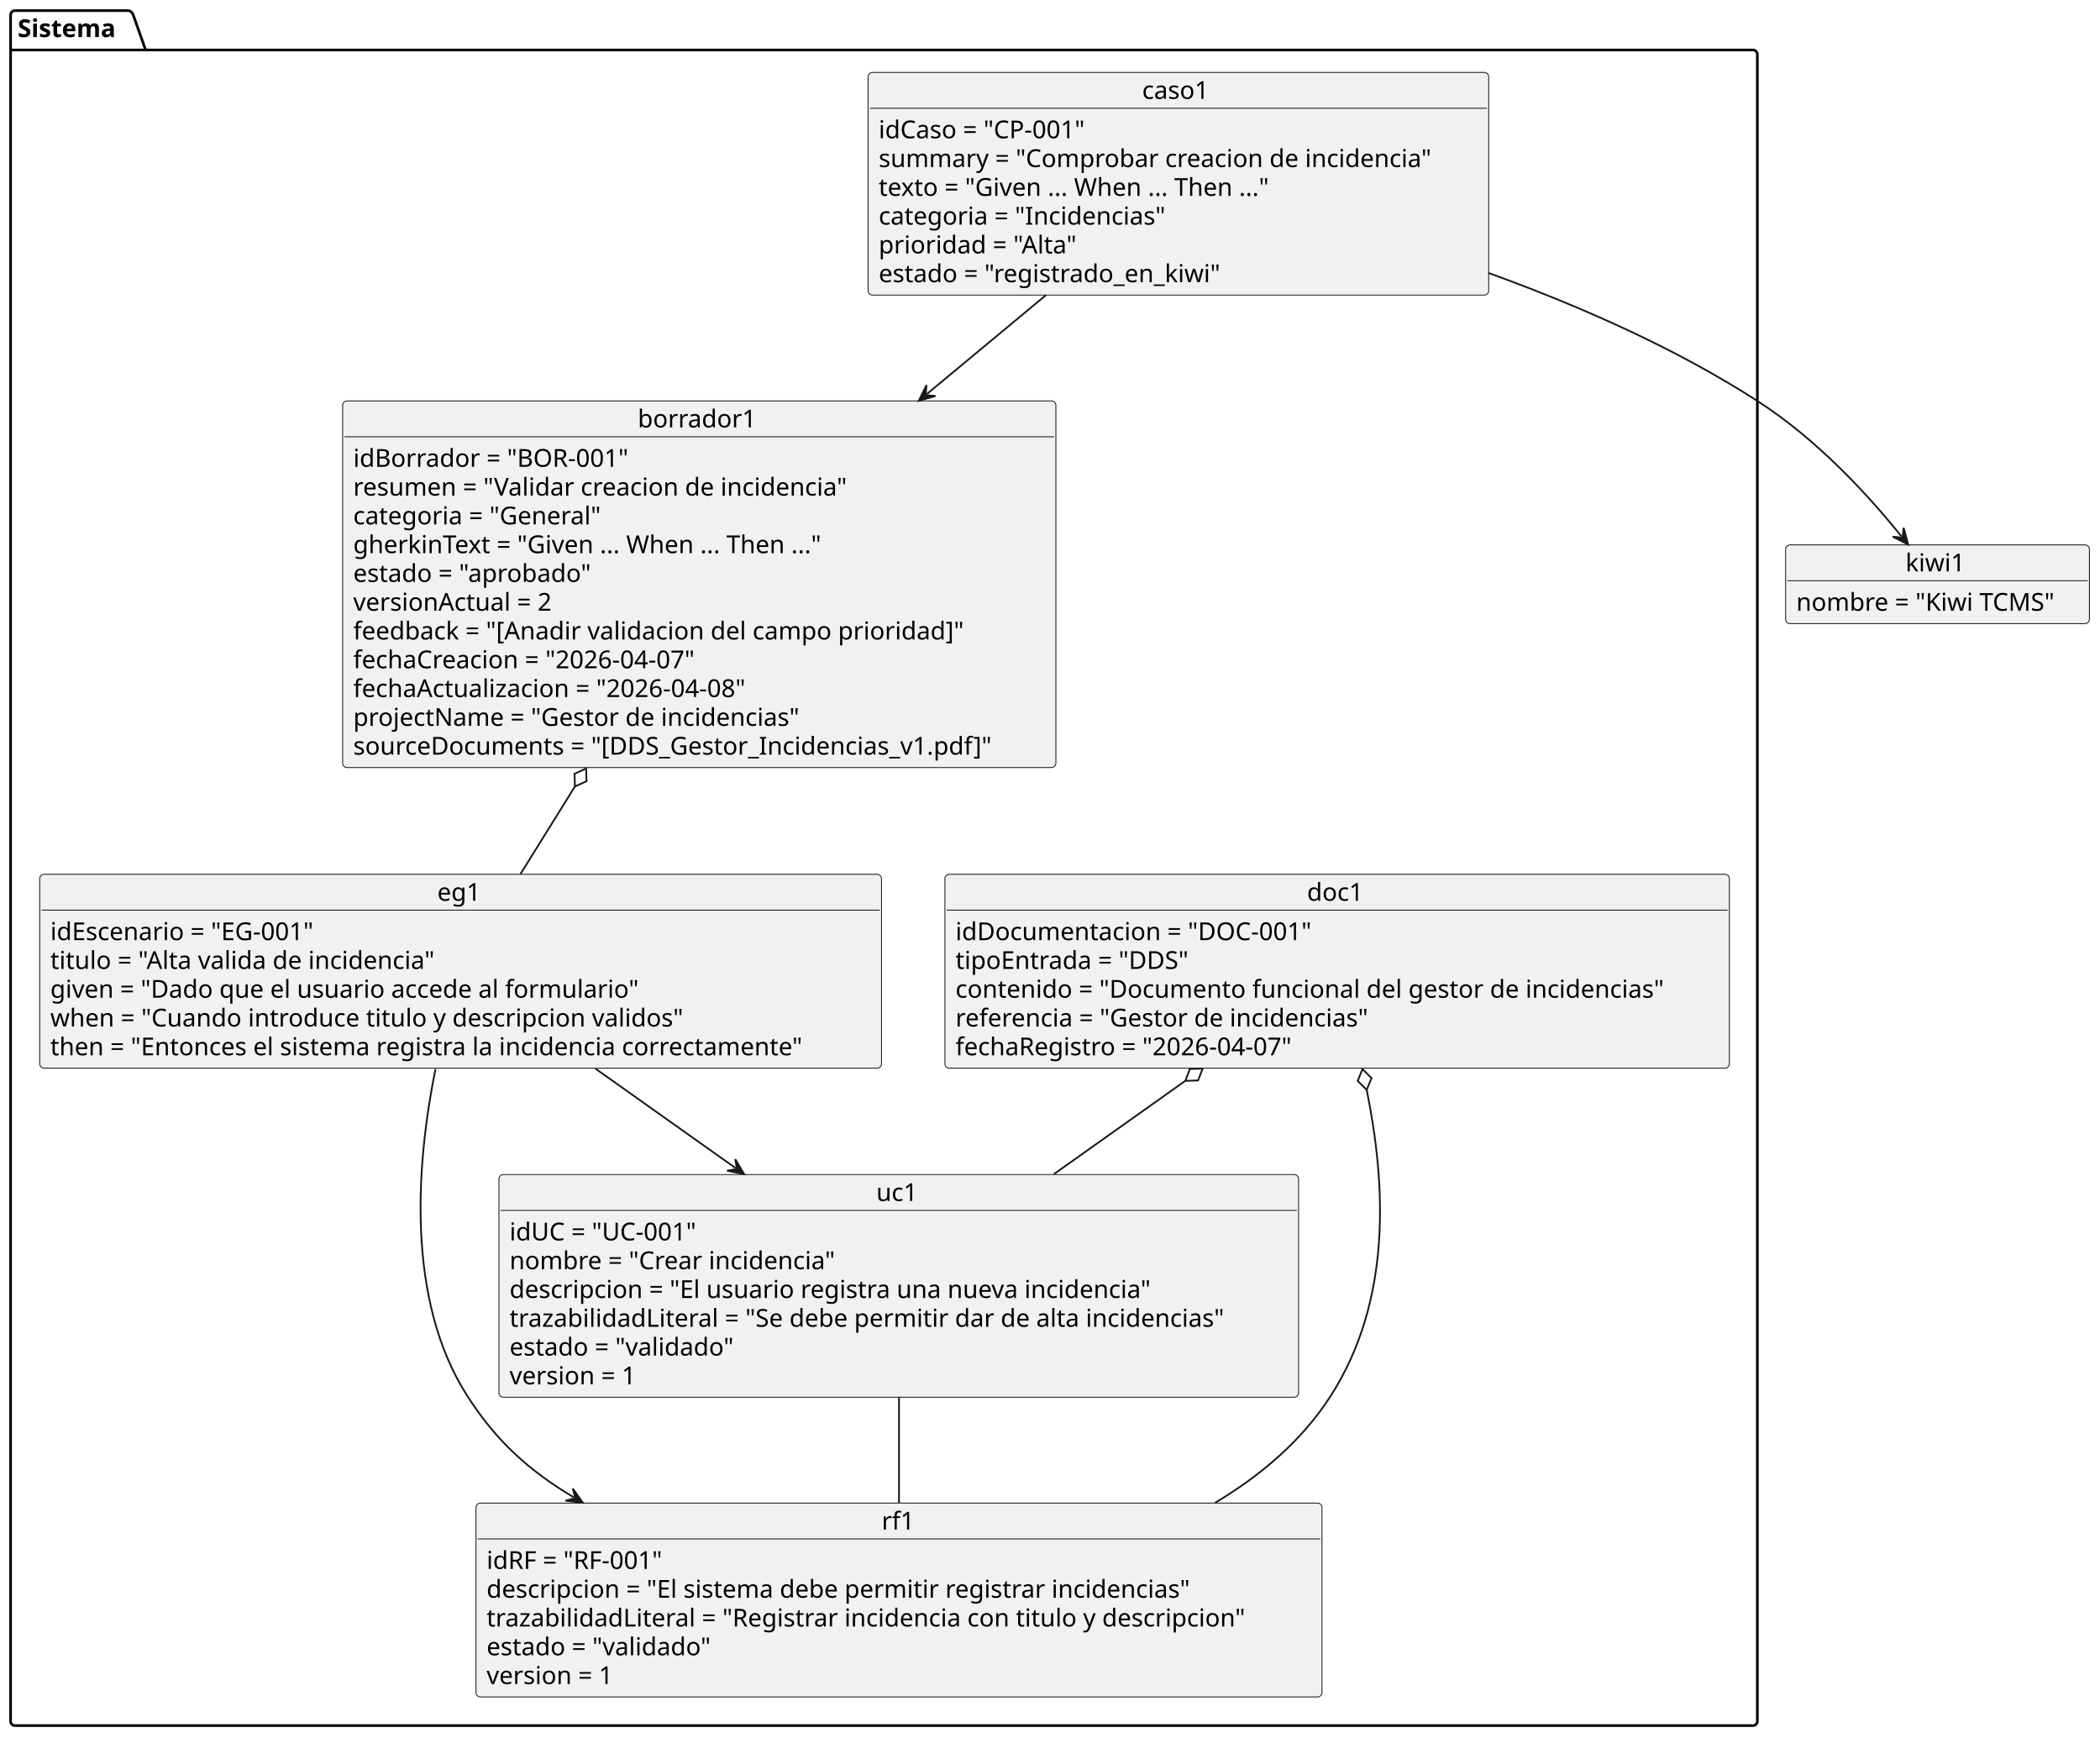
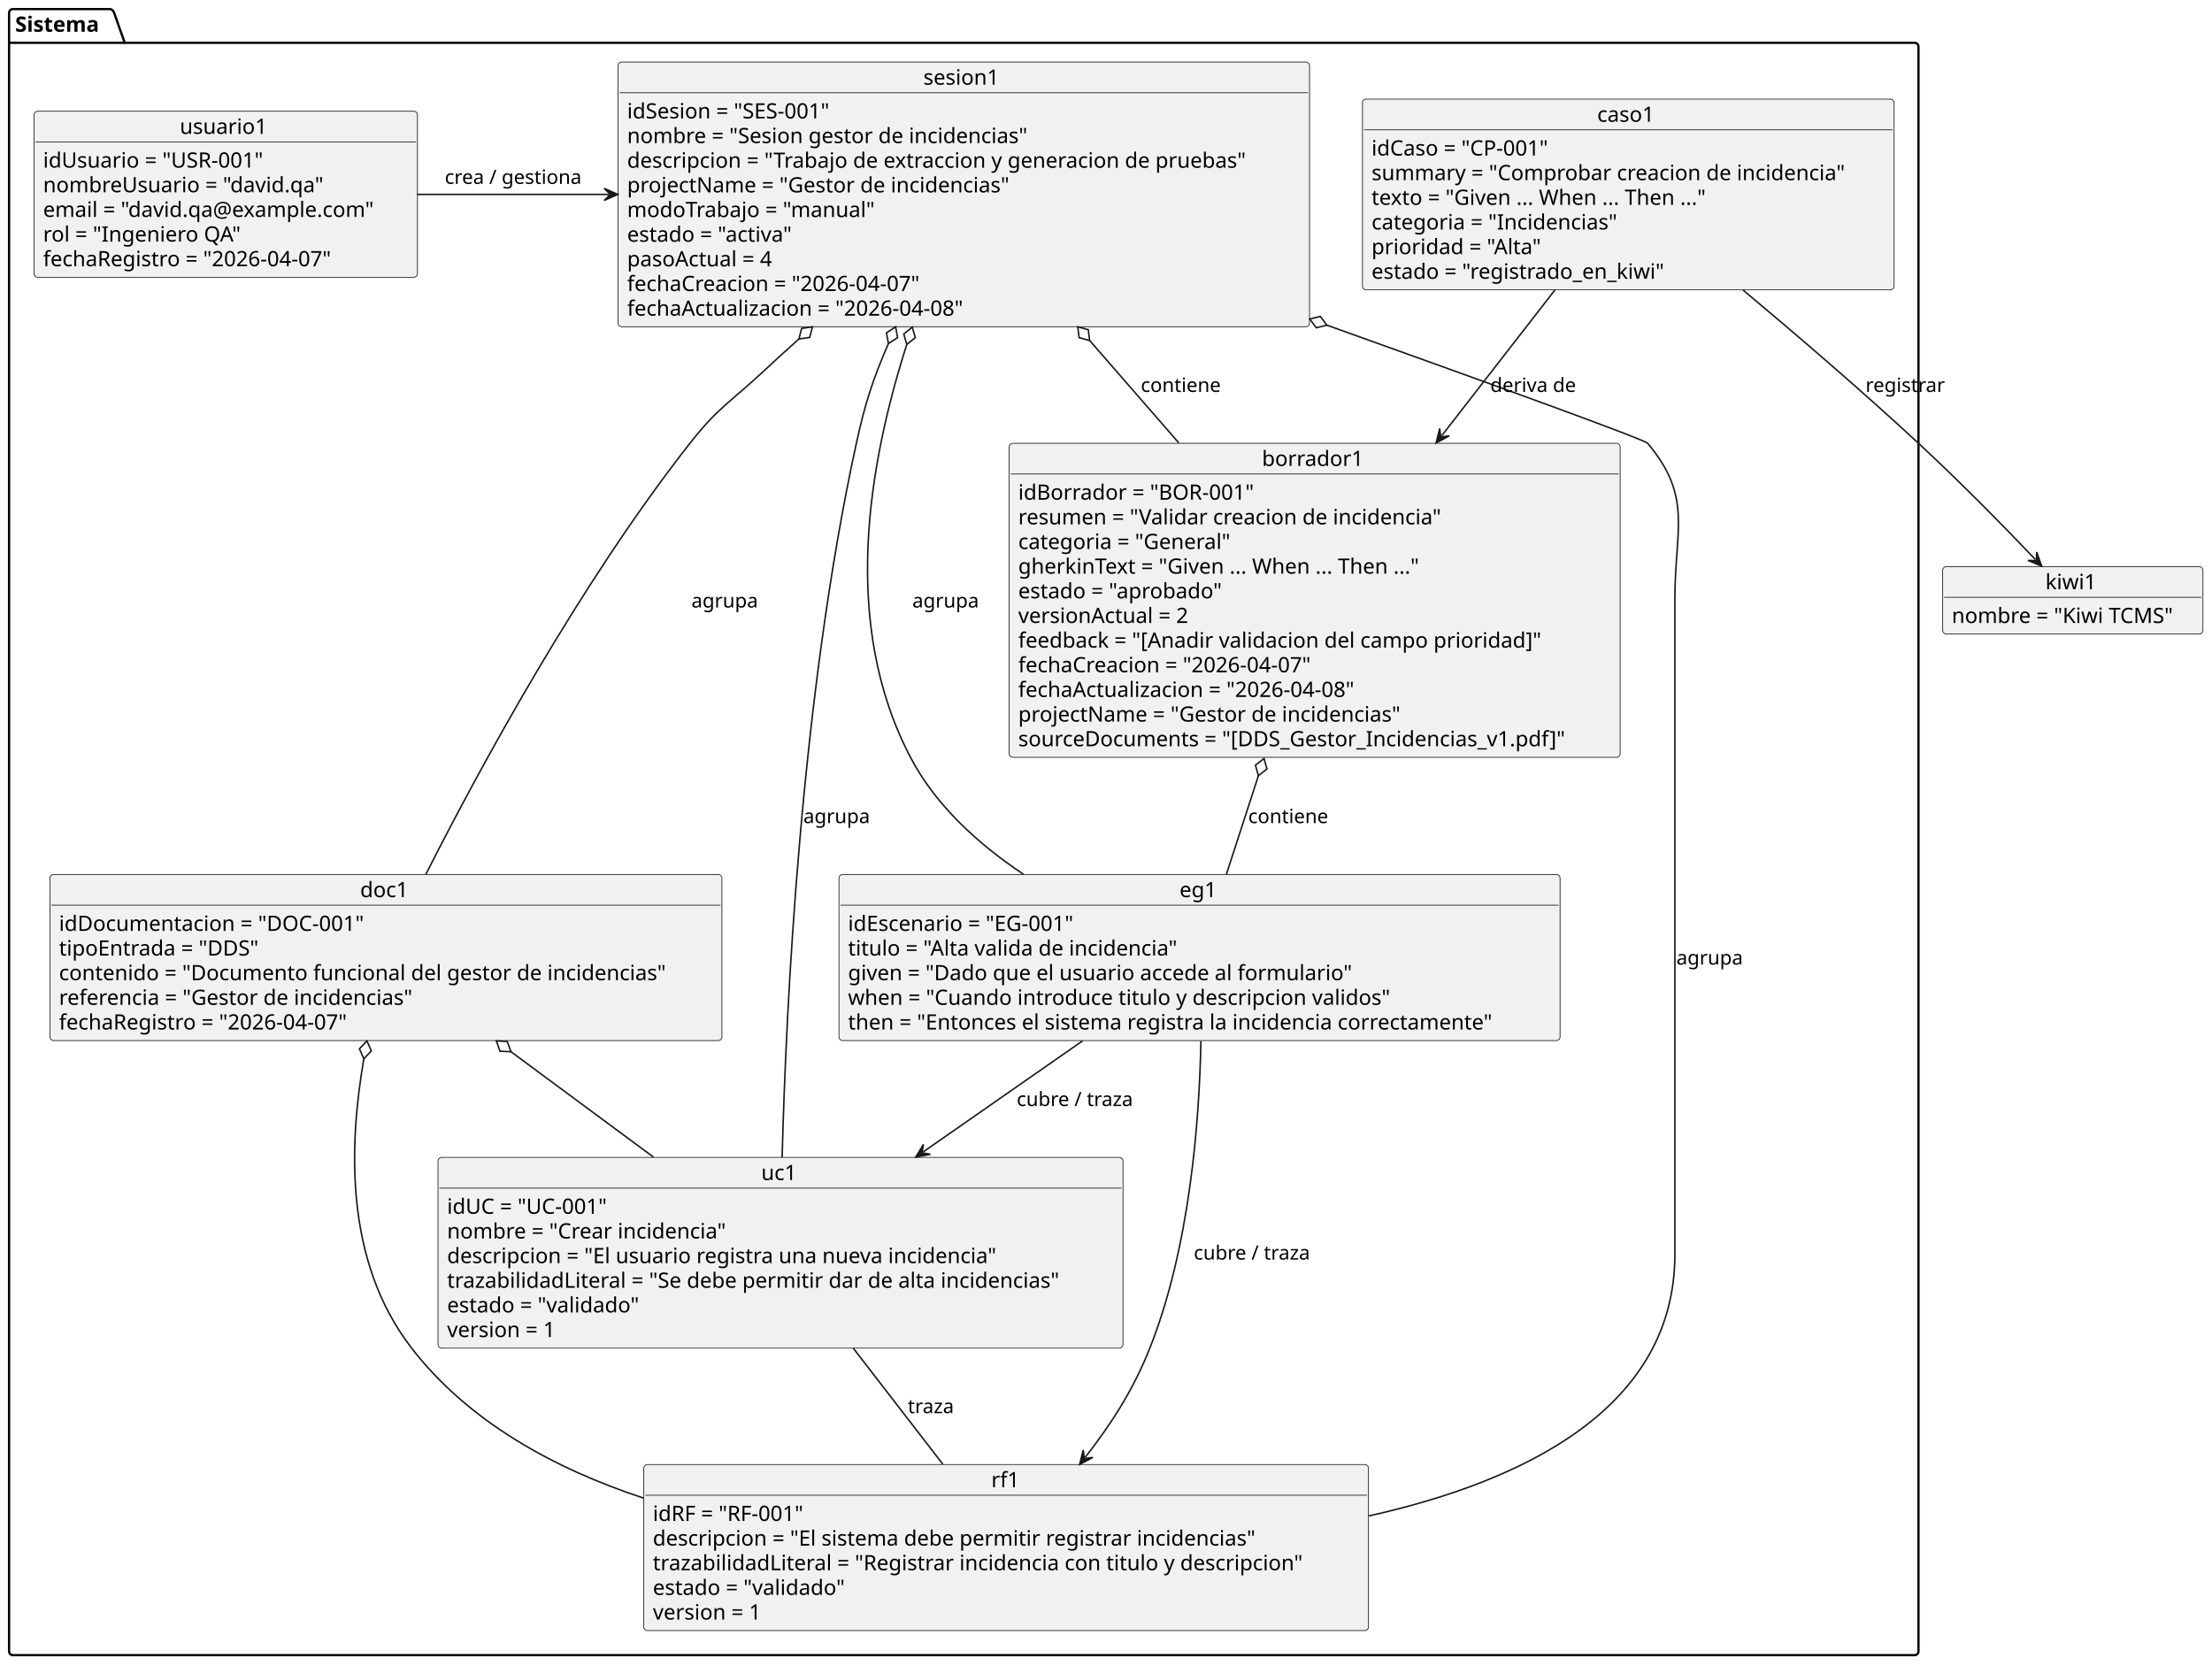
- <svg xmlns="http://www.w3.org/2000/svg" contentStyleType="text/css" data-diagram-type="CLASS" height="984px" preserveAspectRatio="none" style="width:1189px;height:984px;background:#FFFFFF;" version="1.1" viewBox="0 0 1189 984" width="1189px" zoomAndPan="magnify">
+ <svg xmlns="http://www.w3.org/2000/svg" contentStyleType="text/css" data-diagram-type="CLASS" height="1101px" preserveAspectRatio="none" style="width:1462px;height:1101px;background:#FFFFFF;" version="1.1" viewBox="0 0 1462 1101" width="1462px" zoomAndPan="magnify">
  <defs />
  <g>
-     <g class="cluster" data-entity="Sistema" data-source-line="1" data-uid="ent0002" id="cluster_Sistema">
-       <path d="M8.5,6 L72.938,6 A3.75,3.75 0 0 1 75.438,8.5 L82.438,28.297 L992.5,28.297 A2.5,2.5 0 0 1 995,30.797 L995,974.5 A2.5,2.5 0 0 1 992.5,977 L8.5,977 A2.5,2.5 0 0 1 6,974.5 L6,8.5 A2.5,2.5 0 0 1 8.5,6" fill="none" style="stroke:#000000;stroke-width:1.5;" />
+     <g class="cluster" data-qualified-name="Sistema" data-source-line="1" id="ent0002">
+       <path d="M8.5,6 L72.938,6 A3.75,3.75 0 0 1 75.438,8.5 L82.438,28.297 L1265.5,28.297 A2.5,2.5 0 0 1 1268,30.797 L1268,1091.5 A2.5,2.5 0 0 1 1265.5,1094 L8.5,1094 A2.5,2.5 0 0 1 6,1091.5 L6,8.5 A2.5,2.5 0 0 1 8.5,6" fill="none" style="stroke:#000000;stroke-width:1.5;" />
      <line style="stroke:#000000;stroke-width:1.5;" x1="6" x2="82.438" y1="28.297" y2="28.297" />
      <text fill="#000000" font-family="sans-serif" font-size="14" font-weight="bold" lengthAdjust="spacing" textLength="63.438" x="10" y="20.995">Sistema</text>
    </g>
-     <g class="entity" data-entity="doc1" data-source-line="3" data-uid="ent0003" id="entity_doc1">
-       <rect fill="#F1F1F1" height="109.781" rx="2.5" ry="2.5" style="stroke:#181818;stroke-width:0.5;" width="444.154" x="535" y="495" />
-       <text fill="#000000" font-family="sans-serif" font-size="14" lengthAdjust="spacing" textLength="34.057" x="740.049" y="509.995">doc1</text>
-       <line style="stroke:#181818;stroke-width:0.5;" x1="536" x2="978.154" y1="515.297" y2="515.297" />
-       <text fill="#000000" font-family="sans-serif" font-size="14" lengthAdjust="spacing" textLength="219.769" x="541" y="532.292">idDocumentacion = "DOC-001"</text>
-       <text fill="#000000" font-family="sans-serif" font-size="14" lengthAdjust="spacing" textLength="145.797" x="541" y="548.589">tipoEntrada = "DDS"</text>
-       <text fill="#000000" font-family="sans-serif" font-size="14" lengthAdjust="spacing" textLength="432.154" x="541" y="564.886">contenido = "Documento funcional del gestor de incidencias"</text>
-       <text fill="#000000" font-family="sans-serif" font-size="14" lengthAdjust="spacing" textLength="255.978" x="541" y="581.183">referencia = "Gestor de incidencias"</text>
-       <text fill="#000000" font-family="sans-serif" font-size="14" lengthAdjust="spacing" textLength="211.784" x="541" y="597.48">fechaRegistro = "2026-04-07"</text>
+     <g class="entity" data-qualified-name="Sistema.usuario1" data-source-line="3" id="ent0003">
+       <rect fill="#F1F1F1" height="109.781" rx="2.5" ry="2.5" style="stroke:#181818;stroke-width:0.5;" width="253.418" x="22.5" y="73.5" />
+       <text fill="#000000" font-family="sans-serif" font-size="14" lengthAdjust="spacing" textLength="60.737" x="118.84" y="88.495">usuario1</text>
+       <line style="stroke:#181818;stroke-width:0.5;" x1="23.5" x2="274.918" y1="93.797" y2="93.797" />
+       <text fill="#000000" font-family="sans-serif" font-size="14" lengthAdjust="spacing" textLength="160.125" x="28.5" y="110.792">idUsuario = "USR-001"</text>
+       <text fill="#000000" font-family="sans-serif" font-size="14" lengthAdjust="spacing" textLength="201.489" x="28.5" y="127.089">nombreUsuario = "david.qa"</text>
+       <text fill="#000000" font-family="sans-serif" font-size="14" lengthAdjust="spacing" textLength="241.418" x="28.5" y="143.386">email = "david.qa@example.com"</text>
+       <text fill="#000000" font-family="sans-serif" font-size="14" lengthAdjust="spacing" textLength="142.967" x="28.5" y="159.683">rol = "Ingeniero QA"</text>
+       <text fill="#000000" font-family="sans-serif" font-size="14" lengthAdjust="spacing" textLength="211.784" x="28.5" y="175.98">fechaRegistro = "2026-04-07"</text>
    </g>
-     <g class="entity" data-entity="uc1" data-source-line="11" data-uid="ent0004" id="entity_uc1">
-       <rect fill="#F1F1F1" height="126.078" rx="2.5" ry="2.5" style="stroke:#181818;stroke-width:0.5;" width="452.747" x="282.5" y="665" />
-       <text fill="#000000" font-family="sans-serif" font-size="14" lengthAdjust="spacing" textLength="25.477" x="496.135" y="679.995">uc1</text>
-       <line style="stroke:#181818;stroke-width:0.5;" x1="283.5" x2="734.247" y1="685.297" y2="685.297" />
-       <text fill="#000000" font-family="sans-serif" font-size="14" lengthAdjust="spacing" textLength="118.105" x="288.5" y="702.292">idUC = "UC-001"</text>
-       <text fill="#000000" font-family="sans-serif" font-size="14" lengthAdjust="spacing" textLength="201.66" x="288.5" y="718.589">nombre = "Crear incidencia"</text>
-       <text fill="#000000" font-family="sans-serif" font-size="14" lengthAdjust="spacing" textLength="395.076" x="288.5" y="734.886">descripcion = "El usuario registra una nueva incidencia"</text>
-       <text fill="#000000" font-family="sans-serif" font-size="14" lengthAdjust="spacing" textLength="440.747" x="288.5" y="751.183">trazabilidadLiteral = "Se debe permitir dar de alta incidencias"</text>
-       <text fill="#000000" font-family="sans-serif" font-size="14" lengthAdjust="spacing" textLength="140.499" x="288.5" y="767.48">estado = "validado"</text>
-       <text fill="#000000" font-family="sans-serif" font-size="14" lengthAdjust="spacing" textLength="80.814" x="288.5" y="783.776">version = 1</text>
+     <g class="entity" data-qualified-name="Sistema.sesion1" data-source-line="11" id="ent0004">
+       <rect fill="#F1F1F1" height="174.969" rx="2.5" ry="2.5" style="stroke:#181818;stroke-width:0.5;" width="457.033" x="408.5" y="41" />
+       <text fill="#000000" font-family="sans-serif" font-size="14" lengthAdjust="spacing" textLength="53.437" x="610.298" y="55.995">sesion1</text>
+       <line style="stroke:#181818;stroke-width:0.5;" x1="409.5" x2="864.533" y1="61.297" y2="61.297" />
+       <text fill="#000000" font-family="sans-serif" font-size="14" lengthAdjust="spacing" textLength="150.801" x="414.5" y="78.292">idSesion = "SES-001"</text>
+       <text fill="#000000" font-family="sans-serif" font-size="14" lengthAdjust="spacing" textLength="287.602" x="414.5" y="94.589">nombre = "Sesion gestor de incidencias"</text>
+       <text fill="#000000" font-family="sans-serif" font-size="14" lengthAdjust="spacing" textLength="445.033" x="414.5" y="110.886">descripcion = "Trabajo de extraccion y generacion de pruebas"</text>
+       <text fill="#000000" font-family="sans-serif" font-size="14" lengthAdjust="spacing" textLength="274.859" x="414.5" y="127.183">projectName = "Gestor de incidencias"</text>
+       <text fill="#000000" font-family="sans-serif" font-size="14" lengthAdjust="spacing" textLength="178.404" x="414.5" y="143.48">modoTrabajo = "manual"</text>
+       <text fill="#000000" font-family="sans-serif" font-size="14" lengthAdjust="spacing" textLength="123.457" x="414.5" y="159.776">estado = "activa"</text>
+       <text fill="#000000" font-family="sans-serif" font-size="14" lengthAdjust="spacing" textLength="106.969" x="414.5" y="176.073">pasoActual = 4</text>
+       <text fill="#000000" font-family="sans-serif" font-size="14" lengthAdjust="spacing" textLength="215.311" x="414.5" y="192.37">fechaCreacion = "2026-04-07"</text>
+       <text fill="#000000" font-family="sans-serif" font-size="14" lengthAdjust="spacing" textLength="246.511" x="414.5" y="208.667">fechaActualizacion = "2026-04-08"</text>
    </g>
-     <g class="entity" data-entity="rf1" data-source-line="20" data-uid="ent0005" id="entity_rf1">
-       <rect fill="#F1F1F1" height="109.781" rx="2.5" ry="2.5" style="stroke:#181818;stroke-width:0.5;" width="478.983" x="269.5" y="851" />
-       <text fill="#000000" font-family="sans-serif" font-size="14" lengthAdjust="spacing" textLength="19.592" x="499.196" y="865.995">rf1</text>
-       <line style="stroke:#181818;stroke-width:0.5;" x1="270.5" x2="747.483" y1="871.297" y2="871.297" />
-       <text fill="#000000" font-family="sans-serif" font-size="14" lengthAdjust="spacing" textLength="113.62" x="275.5" y="888.292">idRF = "RF-001"</text>
-       <text fill="#000000" font-family="sans-serif" font-size="14" lengthAdjust="spacing" textLength="432.462" x="275.5" y="904.589">descripcion = "El sistema debe permitir registrar incidencias"</text>
-       <text fill="#000000" font-family="sans-serif" font-size="14" lengthAdjust="spacing" textLength="466.983" x="275.5" y="920.886">trazabilidadLiteral = "Registrar incidencia con titulo y descripcion"</text>
-       <text fill="#000000" font-family="sans-serif" font-size="14" lengthAdjust="spacing" textLength="140.499" x="275.5" y="937.183">estado = "validado"</text>
-       <text fill="#000000" font-family="sans-serif" font-size="14" lengthAdjust="spacing" textLength="80.814" x="275.5" y="953.48">version = 1</text>
+     <g class="entity" data-qualified-name="Sistema.doc1" data-source-line="23" id="ent0005">
+       <rect fill="#F1F1F1" height="109.781" rx="2.5" ry="2.5" style="stroke:#181818;stroke-width:0.5;" width="444.154" x="33" y="578" />
+       <text fill="#000000" font-family="sans-serif" font-size="14" lengthAdjust="spacing" textLength="34.057" x="238.049" y="592.995">doc1</text>
+       <line style="stroke:#181818;stroke-width:0.5;" x1="34" x2="476.154" y1="598.297" y2="598.297" />
+       <text fill="#000000" font-family="sans-serif" font-size="14" lengthAdjust="spacing" textLength="219.769" x="39" y="615.292">idDocumentacion = "DOC-001"</text>
+       <text fill="#000000" font-family="sans-serif" font-size="14" lengthAdjust="spacing" textLength="145.797" x="39" y="631.589">tipoEntrada = "DDS"</text>
+       <text fill="#000000" font-family="sans-serif" font-size="14" lengthAdjust="spacing" textLength="432.154" x="39" y="647.886">contenido = "Documento funcional del gestor de incidencias"</text>
+       <text fill="#000000" font-family="sans-serif" font-size="14" lengthAdjust="spacing" textLength="255.978" x="39" y="664.183">referencia = "Gestor de incidencias"</text>
+       <text fill="#000000" font-family="sans-serif" font-size="14" lengthAdjust="spacing" textLength="211.784" x="39" y="680.48">fechaRegistro = "2026-04-07"</text>
    </g>
-     <g class="entity" data-entity="eg1" data-source-line="28" data-uid="ent0006" id="entity_eg1">
-       <rect fill="#F1F1F1" height="109.781" rx="2.5" ry="2.5" style="stroke:#181818;stroke-width:0.5;" width="476.611" x="22.5" y="495" />
-       <text fill="#000000" font-family="sans-serif" font-size="14" lengthAdjust="spacing" textLength="26.407" x="247.602" y="509.995">eg1</text>
-       <line style="stroke:#181818;stroke-width:0.5;" x1="23.5" x2="498.111" y1="515.297" y2="515.297" />
-       <text fill="#000000" font-family="sans-serif" font-size="14" lengthAdjust="spacing" textLength="165.867" x="28.5" y="532.292">idEscenario = "EG-001"</text>
-       <text fill="#000000" font-family="sans-serif" font-size="14" lengthAdjust="spacing" textLength="241.09" x="28.5" y="548.589">titulo = "Alta valida de incidencia"</text>
-       <text fill="#000000" font-family="sans-serif" font-size="14" lengthAdjust="spacing" textLength="361.272" x="28.5" y="564.886">given = "Dado que el usuario accede al formulario"</text>
-       <text fill="#000000" font-family="sans-serif" font-size="14" lengthAdjust="spacing" textLength="387.687" x="28.5" y="581.183">when = "Cuando introduce titulo y descripcion validos"</text>
-       <text fill="#000000" font-family="sans-serif" font-size="14" lengthAdjust="spacing" textLength="464.611" x="28.5" y="597.48">then = "Entonces el sistema registra la incidencia correctamente"</text>
+     <g class="entity" data-qualified-name="Sistema.uc1" data-source-line="31" id="ent0006">
+       <rect fill="#F1F1F1" height="126.078" rx="2.5" ry="2.5" style="stroke:#181818;stroke-width:0.5;" width="452.747" x="289.5" y="765" />
+       <text fill="#000000" font-family="sans-serif" font-size="14" lengthAdjust="spacing" textLength="25.477" x="503.135" y="779.995">uc1</text>
+       <line style="stroke:#181818;stroke-width:0.5;" x1="290.5" x2="741.247" y1="785.297" y2="785.297" />
+       <text fill="#000000" font-family="sans-serif" font-size="14" lengthAdjust="spacing" textLength="118.105" x="295.5" y="802.292">idUC = "UC-001"</text>
+       <text fill="#000000" font-family="sans-serif" font-size="14" lengthAdjust="spacing" textLength="201.66" x="295.5" y="818.589">nombre = "Crear incidencia"</text>
+       <text fill="#000000" font-family="sans-serif" font-size="14" lengthAdjust="spacing" textLength="395.076" x="295.5" y="834.886">descripcion = "El usuario registra una nueva incidencia"</text>
+       <text fill="#000000" font-family="sans-serif" font-size="14" lengthAdjust="spacing" textLength="440.747" x="295.5" y="851.183">trazabilidadLiteral = "Se debe permitir dar de alta incidencias"</text>
+       <text fill="#000000" font-family="sans-serif" font-size="14" lengthAdjust="spacing" textLength="140.499" x="295.5" y="867.48">estado = "validado"</text>
+       <text fill="#000000" font-family="sans-serif" font-size="14" lengthAdjust="spacing" textLength="80.814" x="295.5" y="883.776">version = 1</text>
    </g>
-     <g class="entity" data-entity="borrador1" data-source-line="36" data-uid="ent0007" id="entity_borrador1">
-       <rect fill="#F1F1F1" height="207.562" rx="2.5" ry="2.5" style="stroke:#181818;stroke-width:0.5;" width="403.836" x="194" y="227" />
-       <text fill="#000000" font-family="sans-serif" font-size="14" lengthAdjust="spacing" textLength="69.658" x="361.089" y="241.995">borrador1</text>
-       <line style="stroke:#181818;stroke-width:0.5;" x1="195" x2="596.836" y1="247.297" y2="247.297" />
-       <text fill="#000000" font-family="sans-serif" font-size="14" lengthAdjust="spacing" textLength="169.88" x="200" y="264.292">idBorrador = "BOR-001"</text>
-       <text fill="#000000" font-family="sans-serif" font-size="14" lengthAdjust="spacing" textLength="305.737" x="200" y="280.589">resumen = "Validar creacion de incidencia"</text>
-       <text fill="#000000" font-family="sans-serif" font-size="14" lengthAdjust="spacing" textLength="154.738" x="200" y="296.886">categoria = "General"</text>
-       <text fill="#000000" font-family="sans-serif" font-size="14" lengthAdjust="spacing" textLength="295.374" x="200" y="313.183">gherkinText = "Given ... When ... Then ..."</text>
-       <text fill="#000000" font-family="sans-serif" font-size="14" lengthAdjust="spacing" textLength="147.643" x="200" y="329.479">estado = "aprobado"</text>
-       <text fill="#000000" font-family="sans-serif" font-size="14" lengthAdjust="spacing" textLength="124.92" x="200" y="345.776">versionActual = 2</text>
-       <text fill="#000000" font-family="sans-serif" font-size="14" lengthAdjust="spacing" textLength="375.095" x="200" y="362.073">feedback = "[Anadir validacion del campo prioridad]"</text>
-       <text fill="#000000" font-family="sans-serif" font-size="14" lengthAdjust="spacing" textLength="215.311" x="200" y="378.37">fechaCreacion = "2026-04-07"</text>
-       <text fill="#000000" font-family="sans-serif" font-size="14" lengthAdjust="spacing" textLength="246.511" x="200" y="394.667">fechaActualizacion = "2026-04-08"</text>
-       <text fill="#000000" font-family="sans-serif" font-size="14" lengthAdjust="spacing" textLength="274.859" x="200" y="410.964">projectName = "Gestor de incidencias"</text>
-       <text fill="#000000" font-family="sans-serif" font-size="14" lengthAdjust="spacing" textLength="391.836" x="200" y="427.261">sourceDocuments = "[DDS_Gestor_Incidencias_v1.pdf]"</text>
+     <g class="entity" data-qualified-name="Sistema.rf1" data-source-line="40" id="ent0007">
+       <rect fill="#F1F1F1" height="109.781" rx="2.5" ry="2.5" style="stroke:#181818;stroke-width:0.5;" width="478.983" x="425.5" y="968" />
+       <text fill="#000000" font-family="sans-serif" font-size="14" lengthAdjust="spacing" textLength="19.592" x="655.196" y="982.995">rf1</text>
+       <line style="stroke:#181818;stroke-width:0.5;" x1="426.5" x2="903.483" y1="988.297" y2="988.297" />
+       <text fill="#000000" font-family="sans-serif" font-size="14" lengthAdjust="spacing" textLength="113.62" x="431.5" y="1005.292">idRF = "RF-001"</text>
+       <text fill="#000000" font-family="sans-serif" font-size="14" lengthAdjust="spacing" textLength="432.462" x="431.5" y="1021.589">descripcion = "El sistema debe permitir registrar incidencias"</text>
+       <text fill="#000000" font-family="sans-serif" font-size="14" lengthAdjust="spacing" textLength="466.983" x="431.5" y="1037.886">trazabilidadLiteral = "Registrar incidencia con titulo y descripcion"</text>
+       <text fill="#000000" font-family="sans-serif" font-size="14" lengthAdjust="spacing" textLength="140.499" x="431.5" y="1054.183">estado = "validado"</text>
+       <text fill="#000000" font-family="sans-serif" font-size="14" lengthAdjust="spacing" textLength="80.814" x="431.5" y="1070.479">version = 1</text>
    </g>
-     <g class="entity" data-entity="caso1" data-source-line="50" data-uid="ent0008" id="entity_caso1">
-       <rect fill="#F1F1F1" height="126.078" rx="2.5" ry="2.5" style="stroke:#181818;stroke-width:0.5;" width="351.391" x="491.5" y="41" />
-       <text fill="#000000" font-family="sans-serif" font-size="14" lengthAdjust="spacing" textLength="41.043" x="646.674" y="55.995">caso1</text>
-       <line style="stroke:#181818;stroke-width:0.5;" x1="492.5" x2="841.891" y1="61.297" y2="61.297" />
-       <text fill="#000000" font-family="sans-serif" font-size="14" lengthAdjust="spacing" textLength="130.491" x="497.5" y="78.292">idCaso = "CP-001"</text>
-       <text fill="#000000" font-family="sans-serif" font-size="14" lengthAdjust="spacing" textLength="339.391" x="497.5" y="94.589">summary = "Comprobar creacion de incidencia"</text>
-       <text fill="#000000" font-family="sans-serif" font-size="14" lengthAdjust="spacing" textLength="247.878" x="497.5" y="110.886">texto = "Given ... When ... Then ..."</text>
-       <text fill="#000000" font-family="sans-serif" font-size="14" lengthAdjust="spacing" textLength="177.987" x="497.5" y="127.183">categoria = "Incidencias"</text>
-       <text fill="#000000" font-family="sans-serif" font-size="14" lengthAdjust="spacing" textLength="124.141" x="497.5" y="143.48">prioridad = "Alta"</text>
-       <text fill="#000000" font-family="sans-serif" font-size="14" lengthAdjust="spacing" textLength="211.477" x="497.5" y="159.776">estado = "registrado_en_kiwi"</text>
+     <g class="entity" data-qualified-name="Sistema.eg1" data-source-line="48" id="ent0008">
+       <rect fill="#F1F1F1" height="109.781" rx="2.5" ry="2.5" style="stroke:#181818;stroke-width:0.5;" width="476.611" x="554.5" y="578" />
+       <text fill="#000000" font-family="sans-serif" font-size="14" lengthAdjust="spacing" textLength="26.407" x="779.602" y="592.995">eg1</text>
+       <line style="stroke:#181818;stroke-width:0.5;" x1="555.5" x2="1030.111" y1="598.297" y2="598.297" />
+       <text fill="#000000" font-family="sans-serif" font-size="14" lengthAdjust="spacing" textLength="165.867" x="560.5" y="615.292">idEscenario = "EG-001"</text>
+       <text fill="#000000" font-family="sans-serif" font-size="14" lengthAdjust="spacing" textLength="241.09" x="560.5" y="631.589">titulo = "Alta valida de incidencia"</text>
+       <text fill="#000000" font-family="sans-serif" font-size="14" lengthAdjust="spacing" textLength="361.272" x="560.5" y="647.886">given = "Dado que el usuario accede al formulario"</text>
+       <text fill="#000000" font-family="sans-serif" font-size="14" lengthAdjust="spacing" textLength="387.687" x="560.5" y="664.183">when = "Cuando introduce titulo y descripcion validos"</text>
+       <text fill="#000000" font-family="sans-serif" font-size="14" lengthAdjust="spacing" textLength="464.611" x="560.5" y="680.48">then = "Entonces el sistema registra la incidencia correctamente"</text>
    </g>
-     <g class="entity" data-entity="kiwi1" data-source-line="59" data-uid="ent0009" id="entity_kiwi1">
-       <rect fill="#F1F1F1" height="44.594" rx="2.5" ry="2.5" style="stroke:#181818;stroke-width:0.5;" width="171.995" x="1011" y="308.5" />
-       <text fill="#000000" font-family="sans-serif" font-size="14" lengthAdjust="spacing" textLength="36.244" x="1078.876" y="323.495">kiwi1</text>
-       <line style="stroke:#181818;stroke-width:0.5;" x1="1012" x2="1181.995" y1="328.797" y2="328.797" />
-       <text fill="#000000" font-family="sans-serif" font-size="14" lengthAdjust="spacing" textLength="159.995" x="1017" y="345.792">nombre = "Kiwi TCMS"</text>
+     <g class="entity" data-qualified-name="Sistema.borrador1" data-source-line="56" id="ent0009">
+       <rect fill="#F1F1F1" height="207.562" rx="2.5" ry="2.5" style="stroke:#181818;stroke-width:0.5;" width="403.836" x="667" y="293" />
+       <text fill="#000000" font-family="sans-serif" font-size="14" lengthAdjust="spacing" textLength="69.658" x="834.089" y="307.995">borrador1</text>
+       <line style="stroke:#181818;stroke-width:0.5;" x1="668" x2="1069.836" y1="313.297" y2="313.297" />
+       <text fill="#000000" font-family="sans-serif" font-size="14" lengthAdjust="spacing" textLength="169.88" x="673" y="330.292">idBorrador = "BOR-001"</text>
+       <text fill="#000000" font-family="sans-serif" font-size="14" lengthAdjust="spacing" textLength="305.737" x="673" y="346.589">resumen = "Validar creacion de incidencia"</text>
+       <text fill="#000000" font-family="sans-serif" font-size="14" lengthAdjust="spacing" textLength="154.738" x="673" y="362.886">categoria = "General"</text>
+       <text fill="#000000" font-family="sans-serif" font-size="14" lengthAdjust="spacing" textLength="295.374" x="673" y="379.183">gherkinText = "Given ... When ... Then ..."</text>
+       <text fill="#000000" font-family="sans-serif" font-size="14" lengthAdjust="spacing" textLength="147.643" x="673" y="395.479">estado = "aprobado"</text>
+       <text fill="#000000" font-family="sans-serif" font-size="14" lengthAdjust="spacing" textLength="124.92" x="673" y="411.776">versionActual = 2</text>
+       <text fill="#000000" font-family="sans-serif" font-size="14" lengthAdjust="spacing" textLength="375.095" x="673" y="428.073">feedback = "[Anadir validacion del campo prioridad]"</text>
+       <text fill="#000000" font-family="sans-serif" font-size="14" lengthAdjust="spacing" textLength="215.311" x="673" y="444.37">fechaCreacion = "2026-04-07"</text>
+       <text fill="#000000" font-family="sans-serif" font-size="14" lengthAdjust="spacing" textLength="246.511" x="673" y="460.667">fechaActualizacion = "2026-04-08"</text>
+       <text fill="#000000" font-family="sans-serif" font-size="14" lengthAdjust="spacing" textLength="274.859" x="673" y="476.964">projectName = "Gestor de incidencias"</text>
+       <text fill="#000000" font-family="sans-serif" font-size="14" lengthAdjust="spacing" textLength="391.836" x="673" y="493.261">sourceDocuments = "[DDS_Gestor_Incidencias_v1.pdf]"</text>
    </g>
-     <g class="link" data-entity-1="doc1" data-entity-2="uc1" data-source-line="63" data-uid="lnk10" id="link_doc1_uc1">
-       <path codeLine="63" d="M671.124,611.945 C644.494,630.845 624.17,645.26 596.68,664.78" fill="none" id="doc1-backto-uc1" style="stroke:#181818;stroke-width:1;" />
-       <polygon fill="none" points="680.91,605,673.702,605.211,671.124,611.945,678.332,611.735,680.91,605" style="stroke:#181818;stroke-width:1;" />
+     <g class="entity" data-qualified-name="Sistema.caso1" data-source-line="70" id="ent0010">
+       <rect fill="#F1F1F1" height="126.078" rx="2.5" ry="2.5" style="stroke:#181818;stroke-width:0.5;" width="351.391" x="900.5" y="65.5" />
+       <text fill="#000000" font-family="sans-serif" font-size="14" lengthAdjust="spacing" textLength="41.043" x="1055.674" y="80.495">caso1</text>
+       <line style="stroke:#181818;stroke-width:0.5;" x1="901.5" x2="1250.891" y1="85.797" y2="85.797" />
+       <text fill="#000000" font-family="sans-serif" font-size="14" lengthAdjust="spacing" textLength="130.491" x="906.5" y="102.792">idCaso = "CP-001"</text>
+       <text fill="#000000" font-family="sans-serif" font-size="14" lengthAdjust="spacing" textLength="339.391" x="906.5" y="119.089">summary = "Comprobar creacion de incidencia"</text>
+       <text fill="#000000" font-family="sans-serif" font-size="14" lengthAdjust="spacing" textLength="247.878" x="906.5" y="135.386">texto = "Given ... When ... Then ..."</text>
+       <text fill="#000000" font-family="sans-serif" font-size="14" lengthAdjust="spacing" textLength="177.987" x="906.5" y="151.683">categoria = "Incidencias"</text>
+       <text fill="#000000" font-family="sans-serif" font-size="14" lengthAdjust="spacing" textLength="124.141" x="906.5" y="167.98">prioridad = "Alta"</text>
+       <text fill="#000000" font-family="sans-serif" font-size="14" lengthAdjust="spacing" textLength="211.477" x="906.5" y="184.276">estado = "registrado_en_kiwi"</text>
    </g>
-     <g class="link" data-entity-1="doc1" data-entity-2="rf1" data-source-line="64" data-uid="lnk11" id="link_doc1_rf1">
-       <path codeLine="64" d="M773.818,617.062 C784.328,669.042 788.82,735.75 753,791 C736.85,815.91 713.7,835.48 688.01,850.82" fill="none" id="doc1-backto-rf1" style="stroke:#181818;stroke-width:1;" />
-       <polygon fill="none" points="771.44,605.3,768.708,611.974,773.818,617.062,776.55,610.388,771.44,605.3" style="stroke:#181818;stroke-width:1;" />
+     <g class="entity" data-qualified-name="kiwi1" data-source-line="79" id="ent0011">
+       <rect fill="#F1F1F1" height="44.594" rx="2.5" ry="2.5" style="stroke:#181818;stroke-width:0.5;" width="171.995" x="1284" y="374.5" />
+       <text fill="#000000" font-family="sans-serif" font-size="14" lengthAdjust="spacing" textLength="36.244" x="1351.876" y="389.495">kiwi1</text>
+       <line style="stroke:#181818;stroke-width:0.5;" x1="1285" x2="1454.995" y1="394.797" y2="394.797" />
+       <text fill="#000000" font-family="sans-serif" font-size="14" lengthAdjust="spacing" textLength="159.995" x="1290" y="411.792">nombre = "Kiwi TCMS"</text>
    </g>
-     <g class="link" data-entity-1="uc1" data-entity-2="rf1" data-source-line="65" data-uid="lnk12" id="link_uc1_rf1">
-       <path codeLine="65" d="M509,791.05 C509,810.55 509,831.91 509,850.82" fill="none" id="uc1-rf1" style="stroke:#181818;stroke-width:1;" />
+     <g class="link" data-entity-1="ent0003" data-entity-2="ent0004" data-link-type="dependency" data-source-line="83" id="lnk12">
+       <path codeLine="83" d="M275.62,128.5 C316.29,128.5 356.67,128.5 402.33,128.5" fill="none" id="usuario1-to-sesion1" style="stroke:#181818;stroke-width:1;" />
+       <polygon fill="#181818" points="408.33,128.5,399.33,124.5,403.33,128.5,399.33,132.5,408.33,128.5" style="stroke:#181818;stroke-width:1;" />
+       <text fill="#000000" font-family="sans-serif" font-size="13" lengthAdjust="spacing" textLength="96.992" x="294" y="121.567">crea / gestiona</text>
    </g>
-     <g class="link" data-entity-1="eg1" data-entity-2="uc1" data-source-line="66" data-uid="lnk13" id="link_eg1_uc1">
-       <path codeLine="66" d="M337.09,605 C363.72,623.9 388.938,641.786 416.428,661.306" fill="none" id="eg1-to-uc1" style="stroke:#181818;stroke-width:1;" />
-       <polygon fill="#181818" points="421.32,664.78,416.298,656.308,417.243,661.885,411.666,662.831,421.32,664.78" style="stroke:#181818;stroke-width:1;" />
+     <g class="link" data-entity-1="ent0004" data-entity-2="ent0005" data-link-type="aggregation" data-source-line="84" id="lnk13">
+       <path codeLine="84" d="M528.023,224.057 C516.823,234.067 514.58,236.2 504,246 C482.1,266.29 474.44,269.52 456,293 C382.8,386.24 316.62,508.54 281.48,577.86" fill="none" id="sesion1-backto-doc1" style="stroke:#181818;stroke-width:1;" />
+       <polygon fill="none" points="536.97,216.06,529.831,217.076,528.023,224.057,535.162,223.041,536.97,216.06" style="stroke:#181818;stroke-width:1;" />
+       <text fill="#000000" font-family="sans-serif" font-size="13" lengthAdjust="spacing" textLength="46.02" x="457" y="401.567">agrupa</text>
    </g>
-     <g class="link" data-entity-1="eg1" data-entity-2="rf1" data-source-line="67" data-uid="lnk14" id="link_eg1_rf1">
-       <path codeLine="67" d="M246.56,605.3 C236.05,657.28 229.18,735.75 265,791 C281.15,815.91 299.149,832.404 324.839,847.744" fill="none" id="eg1-to-rf1" style="stroke:#181818;stroke-width:1;" />
-       <polygon fill="#181818" points="329.99,850.82,324.313,842.772,325.697,848.257,320.212,849.64,329.99,850.82" style="stroke:#181818;stroke-width:1;" />
+     <g class="link" data-entity-1="ent0004" data-entity-2="ent0006" data-link-type="aggregation" data-source-line="85" id="lnk14">
+       <path codeLine="85" d="M587.188,227.076 C576.648,251.336 571.64,267.15 566,293 C529.34,461.08 519.55,664.68 516.94,764.99" fill="none" id="sesion1-backto-uc1" style="stroke:#181818;stroke-width:1;" />
+       <polygon fill="none" points="591.97,216.07,585.91,219.979,587.188,227.076,593.248,223.167,591.97,216.07" style="stroke:#181818;stroke-width:1;" />
+       <text fill="#000000" font-family="sans-serif" font-size="13" lengthAdjust="spacing" textLength="46.02" x="531" y="544.067">agrupa</text>
    </g>
-     <g class="link" data-entity-1="borrador1" data-entity-2="eg1" data-source-line="68" data-uid="lnk15" id="link_borrador1_eg1">
-       <path codeLine="68" d="M325.521,445.289 C312.661,465.959 305.98,476.7 294.67,494.88" fill="none" id="borrador1-backto-eg1" style="stroke:#181818;stroke-width:1;" />
-       <polygon fill="none" points="331.86,435.1,325.294,438.081,325.521,445.289,332.087,442.308,331.86,435.1" style="stroke:#181818;stroke-width:1;" />
+     <g class="link" data-entity-1="ent0004" data-entity-2="ent0007" data-link-type="aggregation" data-source-line="86" id="lnk15">
+       <path codeLine="86" d="M876.969,214.913 C988.009,254.643 1086.88,290.48 1089,293 C1118.88,328.59 1107,349.53 1107,396 C1107,396 1107,396 1107,829 C1107,930.11 1008.66,978.77 904.76,1001.97" fill="none" id="sesion1-backto-rf1" style="stroke:#181818;stroke-width:1;" />
+       <polygon fill="none" points="865.67,210.87,869.972,216.657,876.969,214.913,872.667,209.125,865.67,210.87" style="stroke:#181818;stroke-width:1;" />
+       <text fill="#000000" font-family="sans-serif" font-size="13" lengthAdjust="spacing" textLength="46.02" x="1108" y="637.567">agrupa</text>
    </g>
-     <g class="link" data-entity-1="caso1" data-entity-2="borrador1" data-source-line="69" data-uid="lnk16" id="link_caso1_borrador1">
-       <path codeLine="69" d="M592.23,167.08 C569.91,185.61 549.426,202.617 524.826,223.047" fill="none" id="caso1-to-borrador1" style="stroke:#181818;stroke-width:1;" />
-       <polygon fill="#181818" points="520.21,226.88,529.689,224.207,524.057,223.685,524.578,218.053,520.21,226.88" style="stroke:#181818;stroke-width:1;" />
+     <g class="link" data-entity-1="ent0004" data-entity-2="ent0008" data-link-type="aggregation" data-source-line="87" id="lnk16">
+       <path codeLine="87" d="M599.333,227.682 C574.183,306.522 555.28,412.3 602,501 C618.68,532.66 646.84,558.14 676.5,577.91" fill="none" id="sesion1-backto-eg1" style="stroke:#181818;stroke-width:1;" />
+       <polygon fill="none" points="602.98,216.25,597.346,220.751,599.333,227.682,604.967,223.182,602.98,216.25" style="stroke:#181818;stroke-width:1;" />
+       <text fill="#000000" font-family="sans-serif" font-size="13" lengthAdjust="spacing" textLength="46.02" x="603" y="401.567">agrupa</text>
    </g>
-     <g class="link" data-entity-1="caso1" data-entity-2="kiwi1" data-source-line="70" data-uid="lnk17" id="link_caso1_kiwi1">
-       <path codeLine="70" d="M842.66,154.5 C893.98,173.07 948.68,197.1 995,227 C1029.68,249.38 1058.004,280.697 1076.604,303.667" fill="none" id="caso1-to-kiwi1" style="stroke:#181818;stroke-width:1;" />
-       <polygon fill="#181818" points="1080.38,308.33,1077.825,298.818,1077.234,304.444,1071.608,303.853,1080.38,308.33" style="stroke:#181818;stroke-width:1;" />
+     <g class="link" data-entity-1="ent0004" data-entity-2="ent0009" data-link-type="aggregation" data-source-line="88" id="lnk17">
+       <path codeLine="88" d="M720.201,225.07 C741.511,249.54 757.02,267.37 779.09,292.72" fill="none" id="sesion1-backto-borrador1" style="stroke:#181818;stroke-width:1;" />
+       <polygon fill="none" points="712.32,216.02,713.244,223.172,720.201,225.07,719.277,217.918,712.32,216.02" style="stroke:#181818;stroke-width:1;" />
+       <text fill="#000000" font-family="sans-serif" font-size="13" lengthAdjust="spacing" textLength="56.285" x="754" y="259.067">contiene</text>
+     </g>
+     <g class="link" data-entity-1="ent0005" data-entity-2="ent0006" data-link-type="aggregation" data-source-line="89" id="lnk18">
+       <path codeLine="89" d="M337.699,695.154 C369.969,719.014 398.45,740.08 431.9,764.81" fill="none" id="doc1-backto-uc1" style="stroke:#181818;stroke-width:1;" />
+       <polygon fill="none" points="328.05,688.02,330.496,694.803,337.699,695.154,335.253,688.371,328.05,688.02" style="stroke:#181818;stroke-width:1;" />
+     </g>
+     <g class="link" data-entity-1="ent0005" data-entity-2="ent0007" data-link-type="aggregation" data-source-line="90" id="lnk19">
+       <path codeLine="90" d="M240.473,699.836 C230.723,756.446 227.39,833.22 272,891 C309.8,939.95 366.56,970.8 425.27,990.18" fill="none" id="doc1-backto-rf1" style="stroke:#181818;stroke-width:1;" />
+       <polygon fill="none" points="242.51,688.01,237.55,693.244,240.473,699.836,245.434,694.602,242.51,688.01" style="stroke:#181818;stroke-width:1;" />
+     </g>
+     <g class="link" data-entity-1="ent0006" data-entity-2="ent0007" data-link-type="association" data-source-line="91" id="lnk20">
+       <path codeLine="91" d="M563.96,891.13 C583.02,915.81 604.74,943.95 623.15,967.79" fill="none" id="uc1-rf1" style="stroke:#181818;stroke-width:1;" />
+       <text fill="#000000" font-family="sans-serif" font-size="13" lengthAdjust="spacing" textLength="33.198" x="600" y="934.067">traza</text>
+     </g>
+     <g class="link" data-entity-1="ent0008" data-entity-2="ent0006" data-link-type="dependency" data-source-line="92" id="lnk21">
+       <path codeLine="92" d="M715.47,688.02 C681.22,711.88 645.673,736.65 610.173,761.38" fill="none" id="eg1-to-uc1" style="stroke:#181818;stroke-width:1;" />
+       <polygon fill="#181818" points="605.25,764.81,614.921,762.948,609.353,761.952,610.348,756.384,605.25,764.81" style="stroke:#181818;stroke-width:1;" />
+       <text fill="#000000" font-family="sans-serif" font-size="13" lengthAdjust="spacing" textLength="82.824" x="672" y="731.067">cubre / traza</text>
+     </g>
+     <g class="link" data-entity-1="ent0008" data-entity-2="ent0007" data-link-type="dependency" data-source-line="93" id="lnk22">
+       <path codeLine="93" d="M793.73,688.09 C792.71,741.48 786.37,824.51 760,891 C749.07,918.55 734.715,940.912 717.264,963.242" fill="none" id="eg1-to-rf1" style="stroke:#181818;stroke-width:1;" />
+       <polygon fill="#181818" points="713.57,967.97,722.264,963.341,716.649,964.03,715.96,958.415,713.57,967.97" style="stroke:#181818;stroke-width:1;" />
+       <text fill="#000000" font-family="sans-serif" font-size="13" lengthAdjust="spacing" textLength="82.824" x="789" y="832.567">cubre / traza</text>
+     </g>
+     <g class="link" data-entity-1="ent0009" data-entity-2="ent0008" data-link-type="aggregation" data-source-line="94" id="lnk23">
+       <path codeLine="94" d="M831.732,512.733 C823.142,539.173 817.96,555.15 810.54,577.99" fill="none" id="borrador1-backto-eg1" style="stroke:#181818;stroke-width:1;" />
+       <polygon fill="none" points="835.44,501.32,829.782,505.79,831.732,512.733,837.39,508.262,835.44,501.32" style="stroke:#181818;stroke-width:1;" />
+       <text fill="#000000" font-family="sans-serif" font-size="13" lengthAdjust="spacing" textLength="56.285" x="825" y="544.067">contiene</text>
+     </g>
+     <g class="link" data-entity-1="ent0010" data-entity-2="ent0009" data-link-type="dependency" data-source-line="95" id="lnk24">
+       <path codeLine="95" d="M1027.73,191.65 C1004.37,221.72 979.391,253.881 952.881,288.012" fill="none" id="caso1-to-borrador1" style="stroke:#181818;stroke-width:1;" />
+       <polygon fill="#181818" points="949.2,292.75,957.88,288.096,952.267,288.801,951.562,283.188,949.2,292.75" style="stroke:#181818;stroke-width:1;" />
+       <text fill="#000000" font-family="sans-serif" font-size="13" lengthAdjust="spacing" textLength="61.248" x="985" y="259.067">deriva de</text>
+     </g>
+     <g class="link" data-entity-1="ent0010" data-entity-2="ent0011" data-link-type="dependency" data-source-line="96" id="lnk25">
+       <path codeLine="96" d="M1152.05,191.72 C1187.85,221.65 1230.77,258.46 1268,293 C1297.15,320.04 1325.028,348.599 1345.278,369.819" fill="none" id="caso1-to-kiwi1" style="stroke:#181818;stroke-width:1;" />
+       <polygon fill="#181818" points="1349.42,374.16,1346.1,364.887,1345.968,370.543,1340.313,370.411,1349.42,374.16" style="stroke:#181818;stroke-width:1;" />
+       <text fill="#000000" font-family="sans-serif" font-size="13" lengthAdjust="spacing" textLength="55.732" x="1233" y="259.067">registrar</text>
    </g>
  </g>
</svg>
